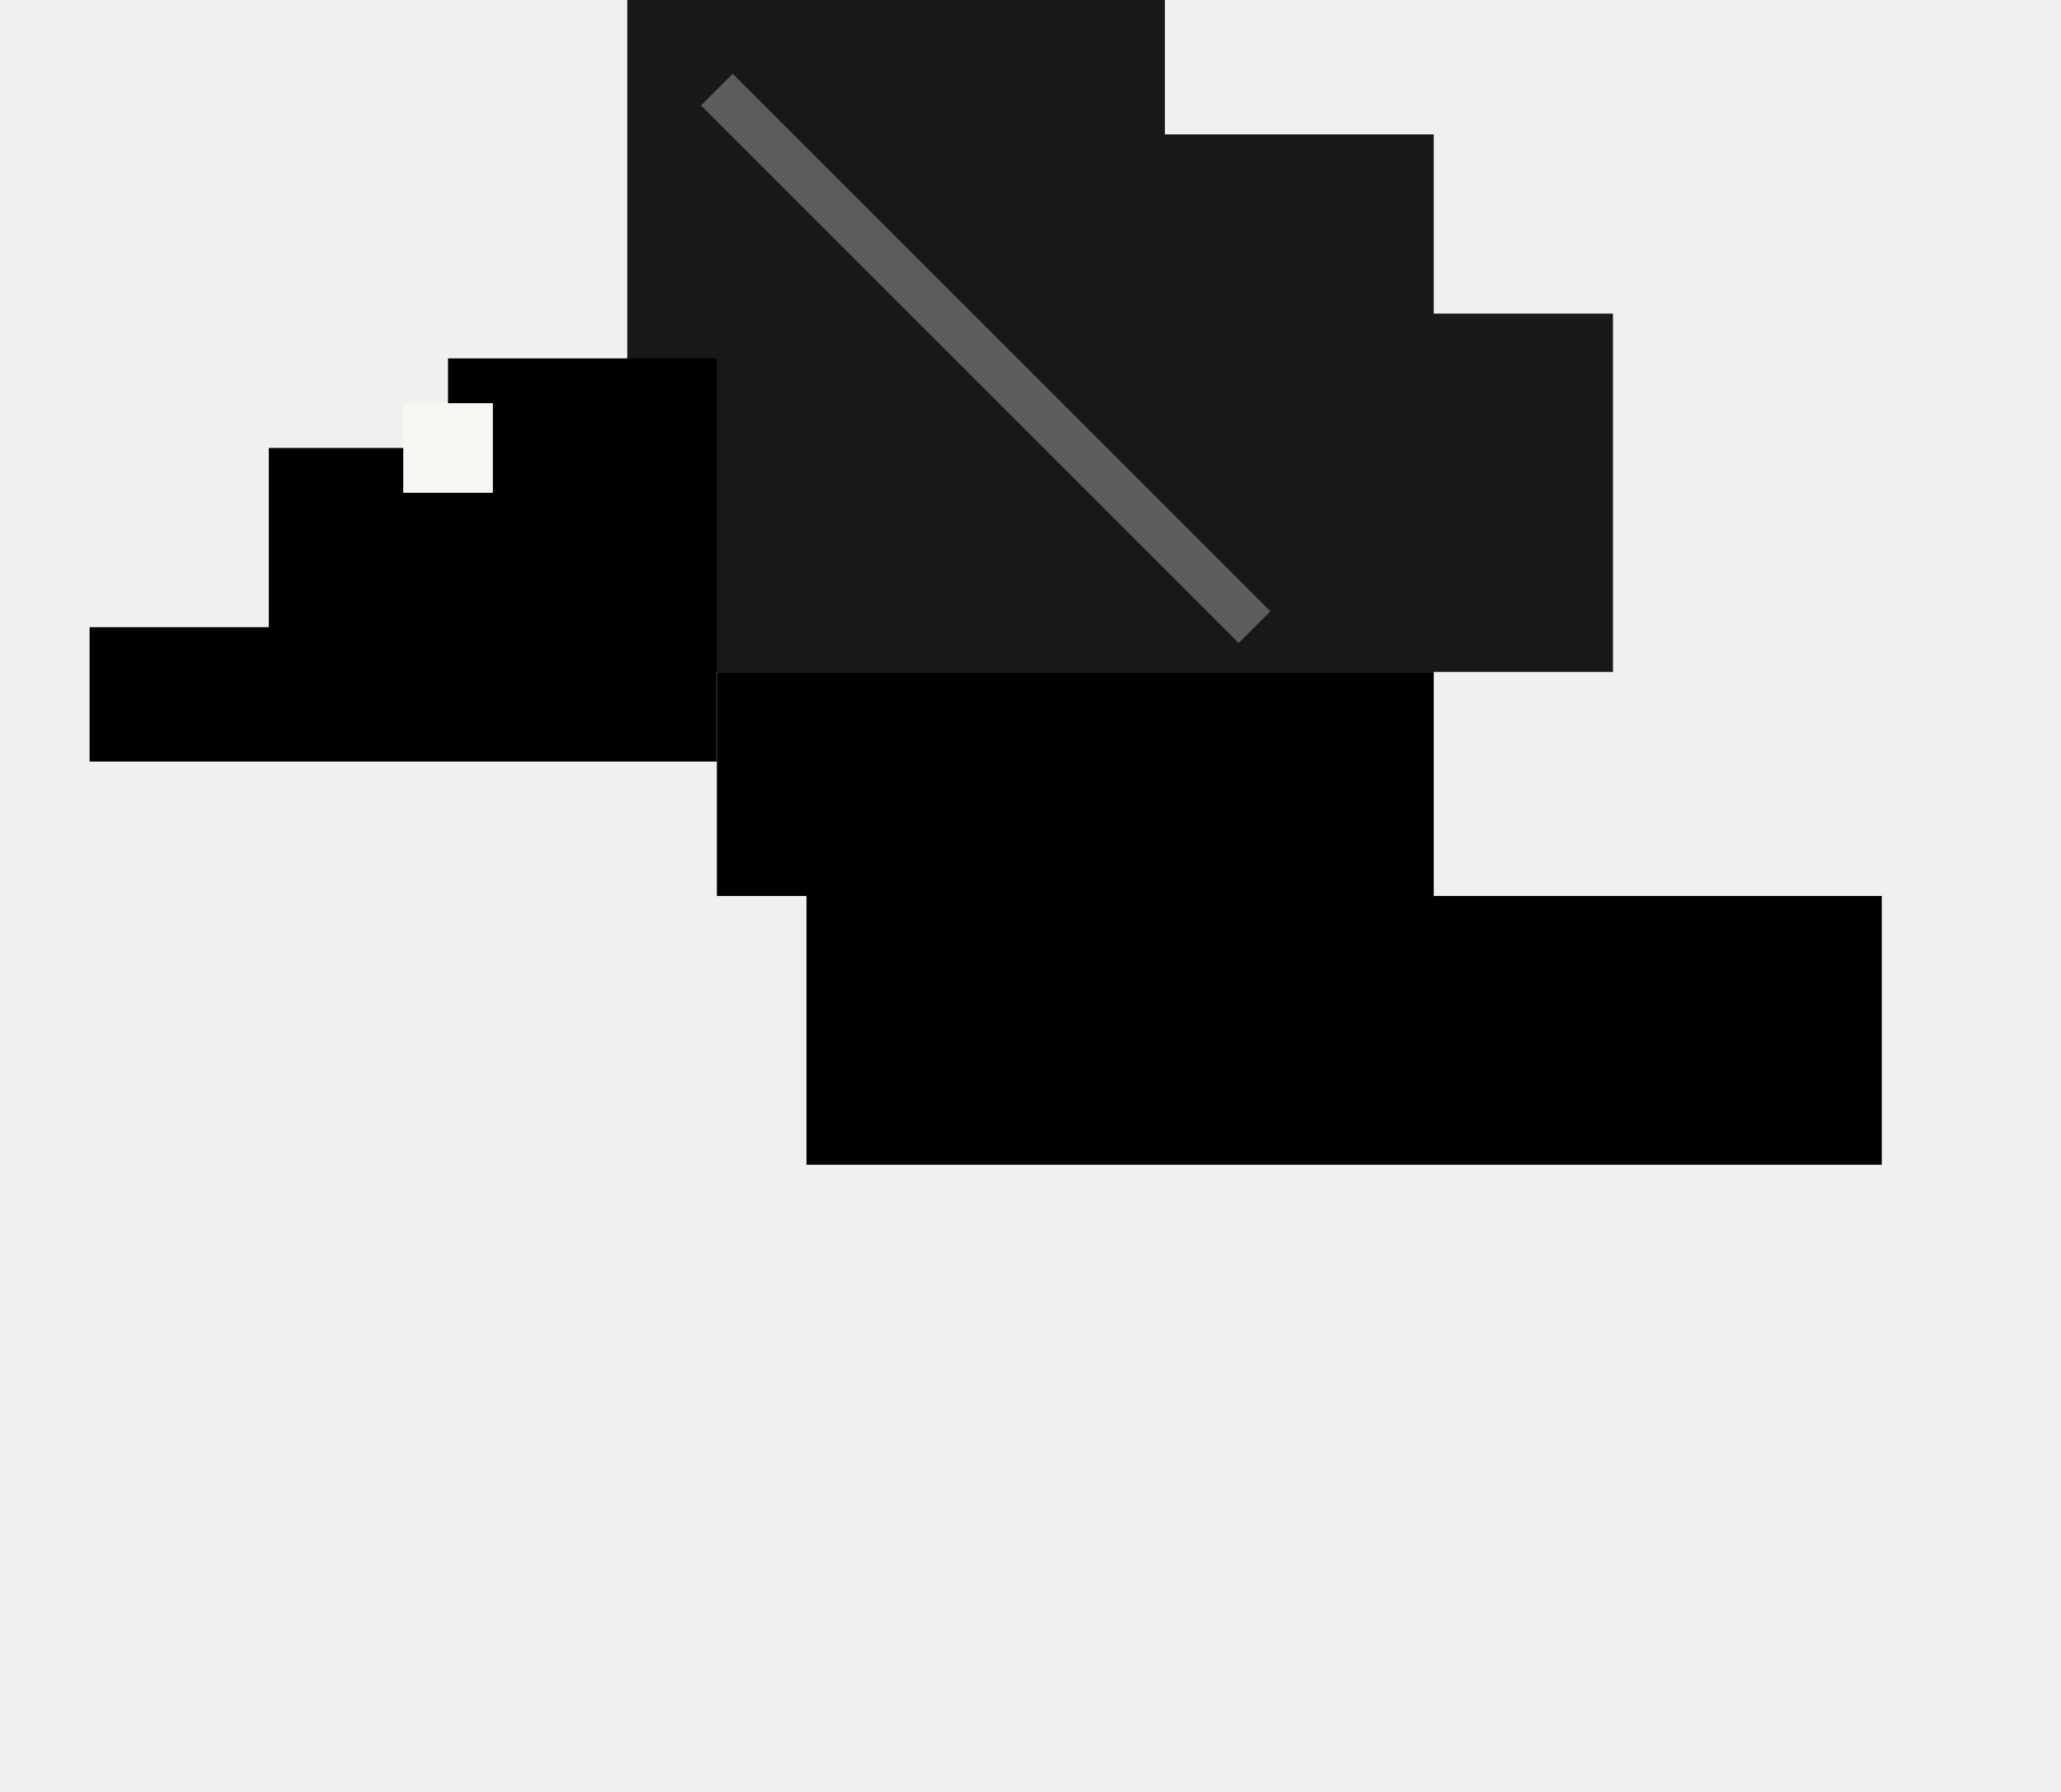
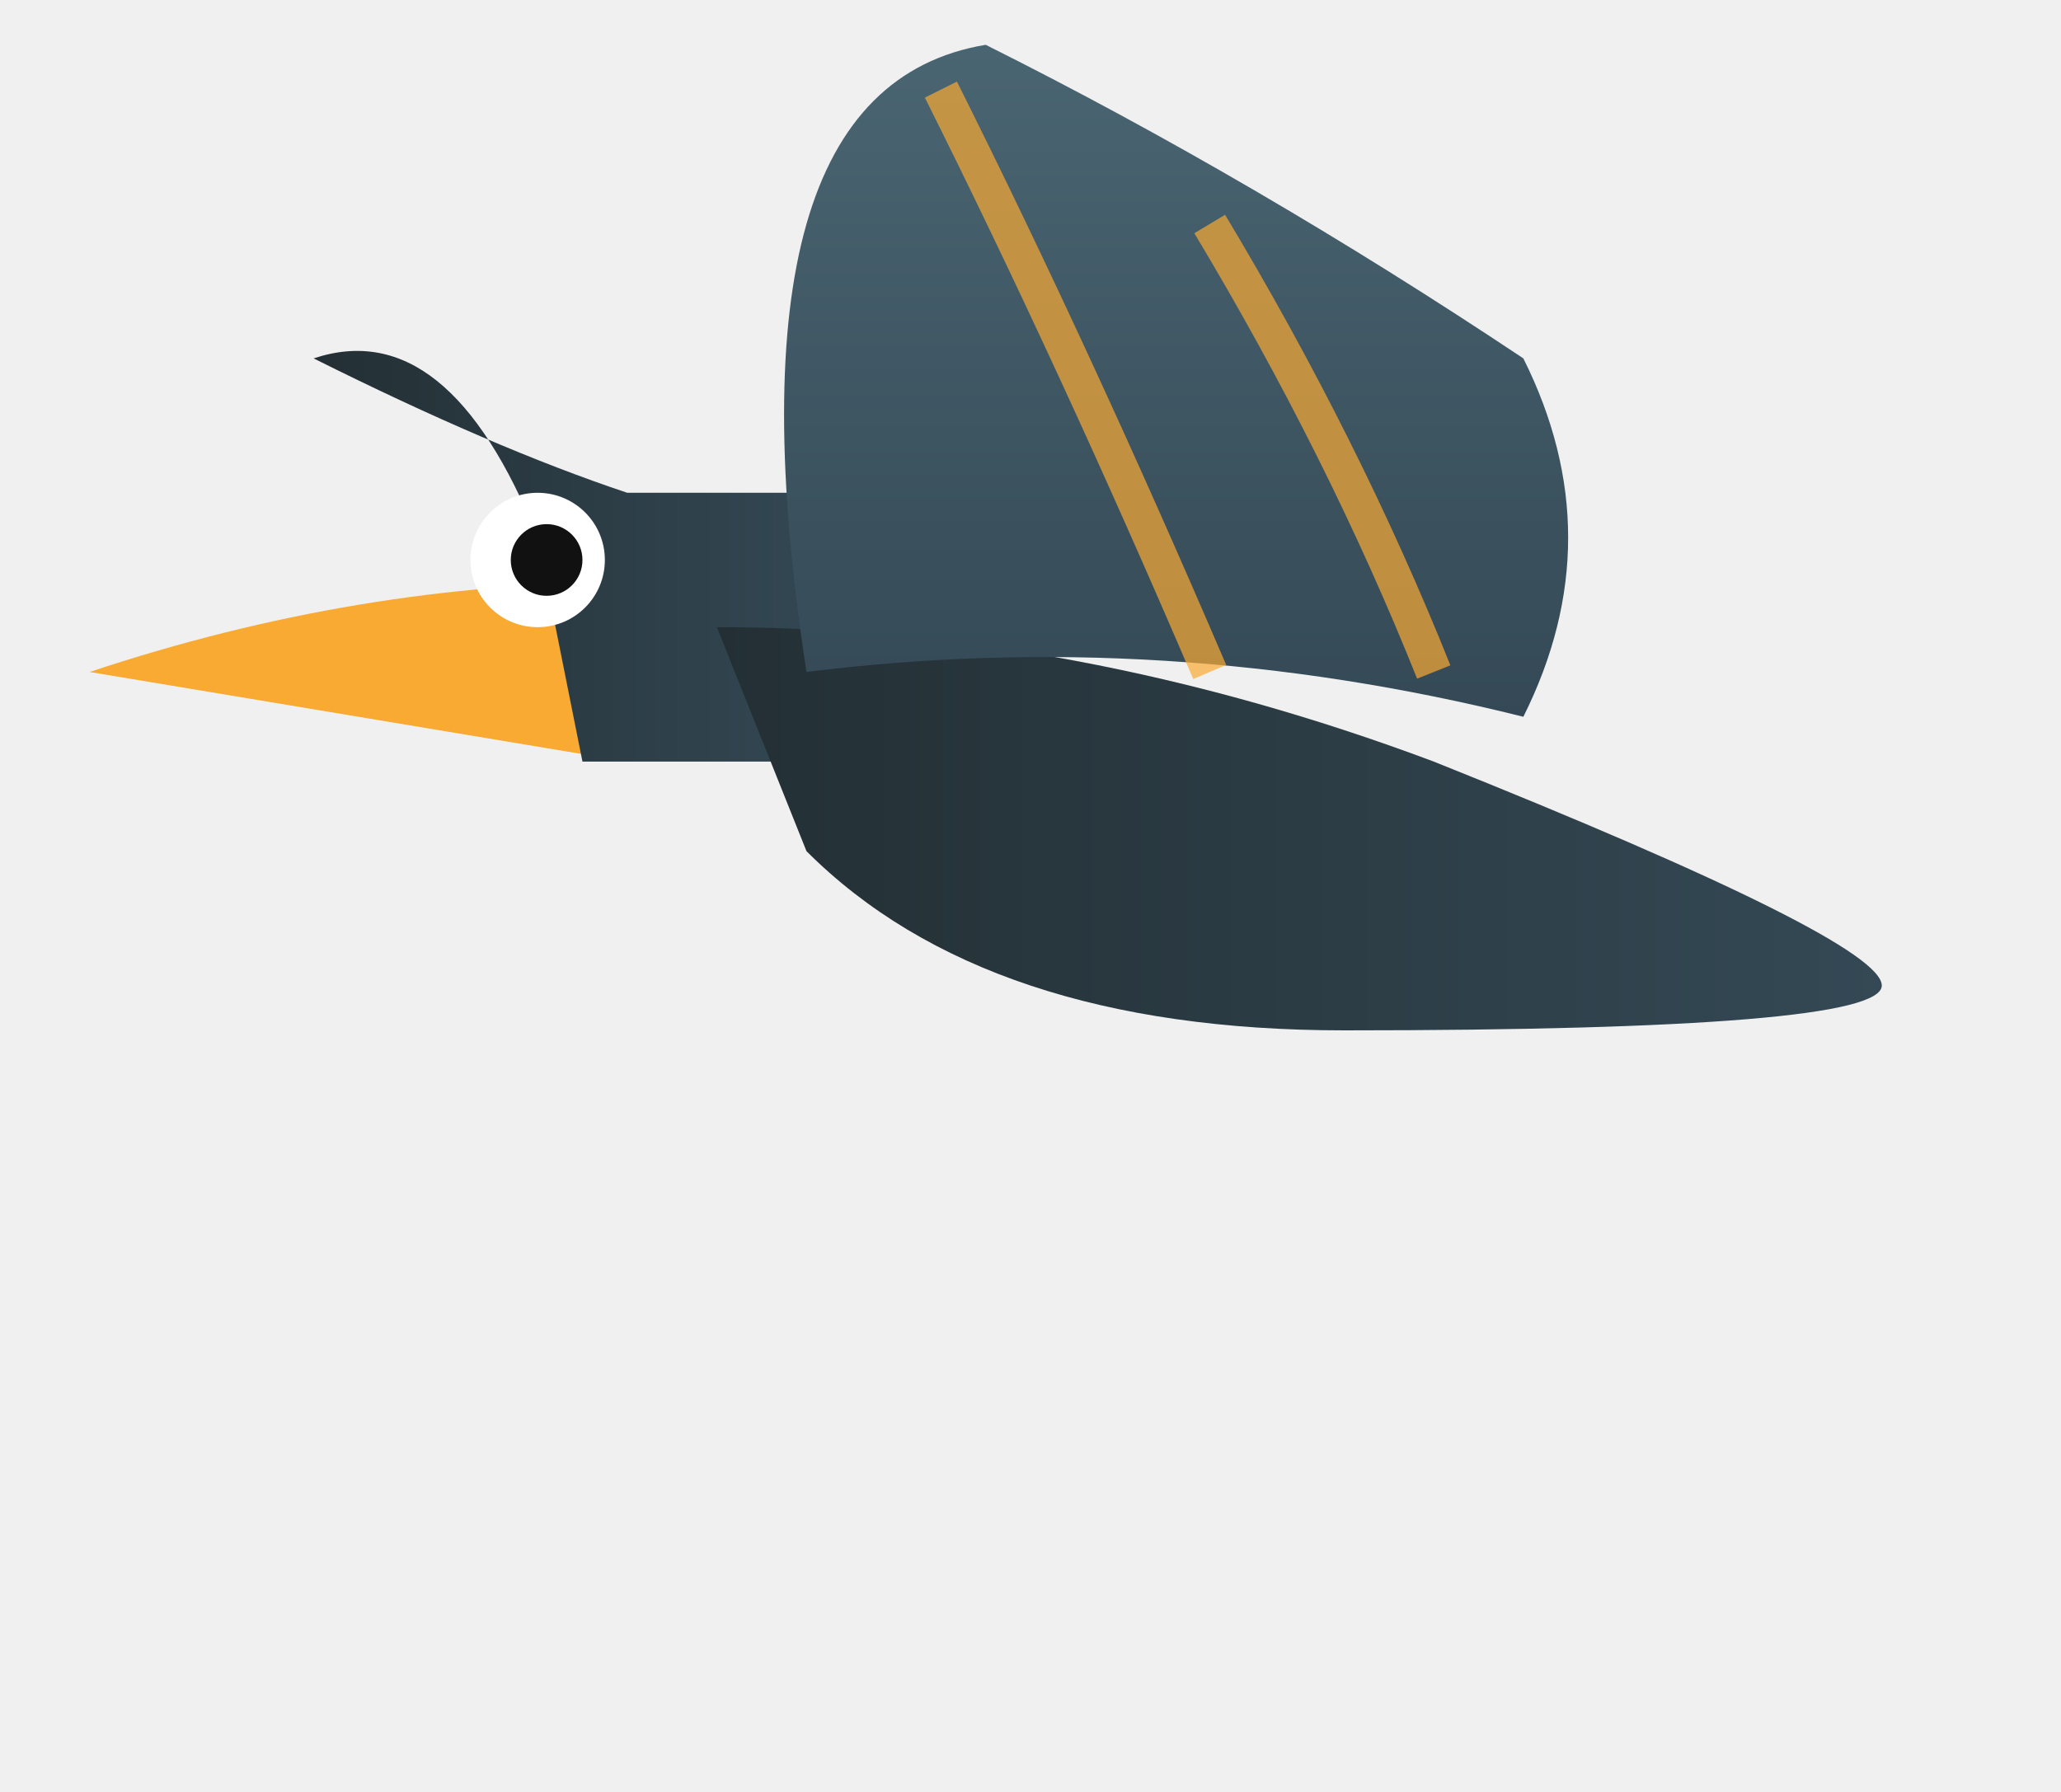
<svg xmlns="http://www.w3.org/2000/svg" viewBox="0 0 46 40" width="46" height="40">
-   <g fill="currentColor">
-     <path d="M2 14h4v3H2z M6 10h4v7H6z M10 8h6v9h-6z" />
-     <rect x="9" y="9" width="2" height="2" fill="#F7F7F2" />
-     <path d="M16 15h16v5H16z M18 20h24v6H18z" />
-     <path d="M14 0h12v15H14V0z M20 3h12v12H20z M26 7h10v8H26z" opacity="0.9" />
-     <path d="M16 2l12 12" stroke="#FFFFFF" stroke-width="1" opacity="0.3" />
+   <defs>
+     <linearGradient id="pteroWingGrad1" x1="0%" y1="0%" x2="0%" y2="100%">
+       <stop offset="0%" stop-color="#4A6572" />
+       <stop offset="100%" stop-color="#344955" />
+     </linearGradient>
+     <linearGradient id="pteroBodyGrad" x1="0%" y1="0%" x2="100%" y2="0%">
+       <stop offset="0%" stop-color="#232F34" />
+       <stop offset="100%" stop-color="#344955" />
+     </linearGradient>
+   </defs>
+   <g>
+     <path d="M 2 15 Q 8 13, 14 13 L 14 17 Q 8 16, 2 15 Z" fill="#F9AA33" />
+     <path d="M 12 12 Q 10 7, 7 8 Q 11 10, 14 11 L 18 11 Q 20 13, 18 17 L 13 17 Z" fill="url(#pteroBodyGrad)" />
+     <circle cx="12" cy="12.5" r="1.5" fill="#FFFFFF" />
+     <circle cx="12.2" cy="12.5" r="0.8" fill="#111111" />
+     <path d="M 16 14 Q 24 14, 32 17 Q 42 21, 42 22 Q 42 23, 30 23 Q 22 23, 18 19 Z" fill="url(#pteroBodyGrad)" />
+     <path d="M 18 15 Q 16 2, 22 1 Q 28 4, 34 8 Q 36 12, 34 16 Q 26 14, 18 15 Z" fill="url(#pteroWingGrad1)" />
+     <path d="M 21 2 Q 24 8, 27 15" stroke="#F9AA33" stroke-width="0.8" fill="none" opacity="0.7" />
+     <path d="M 27 5 Q 30 10, 32 15" stroke="#F9AA33" stroke-width="0.8" fill="none" opacity="0.7" />
  </g>
</svg>
